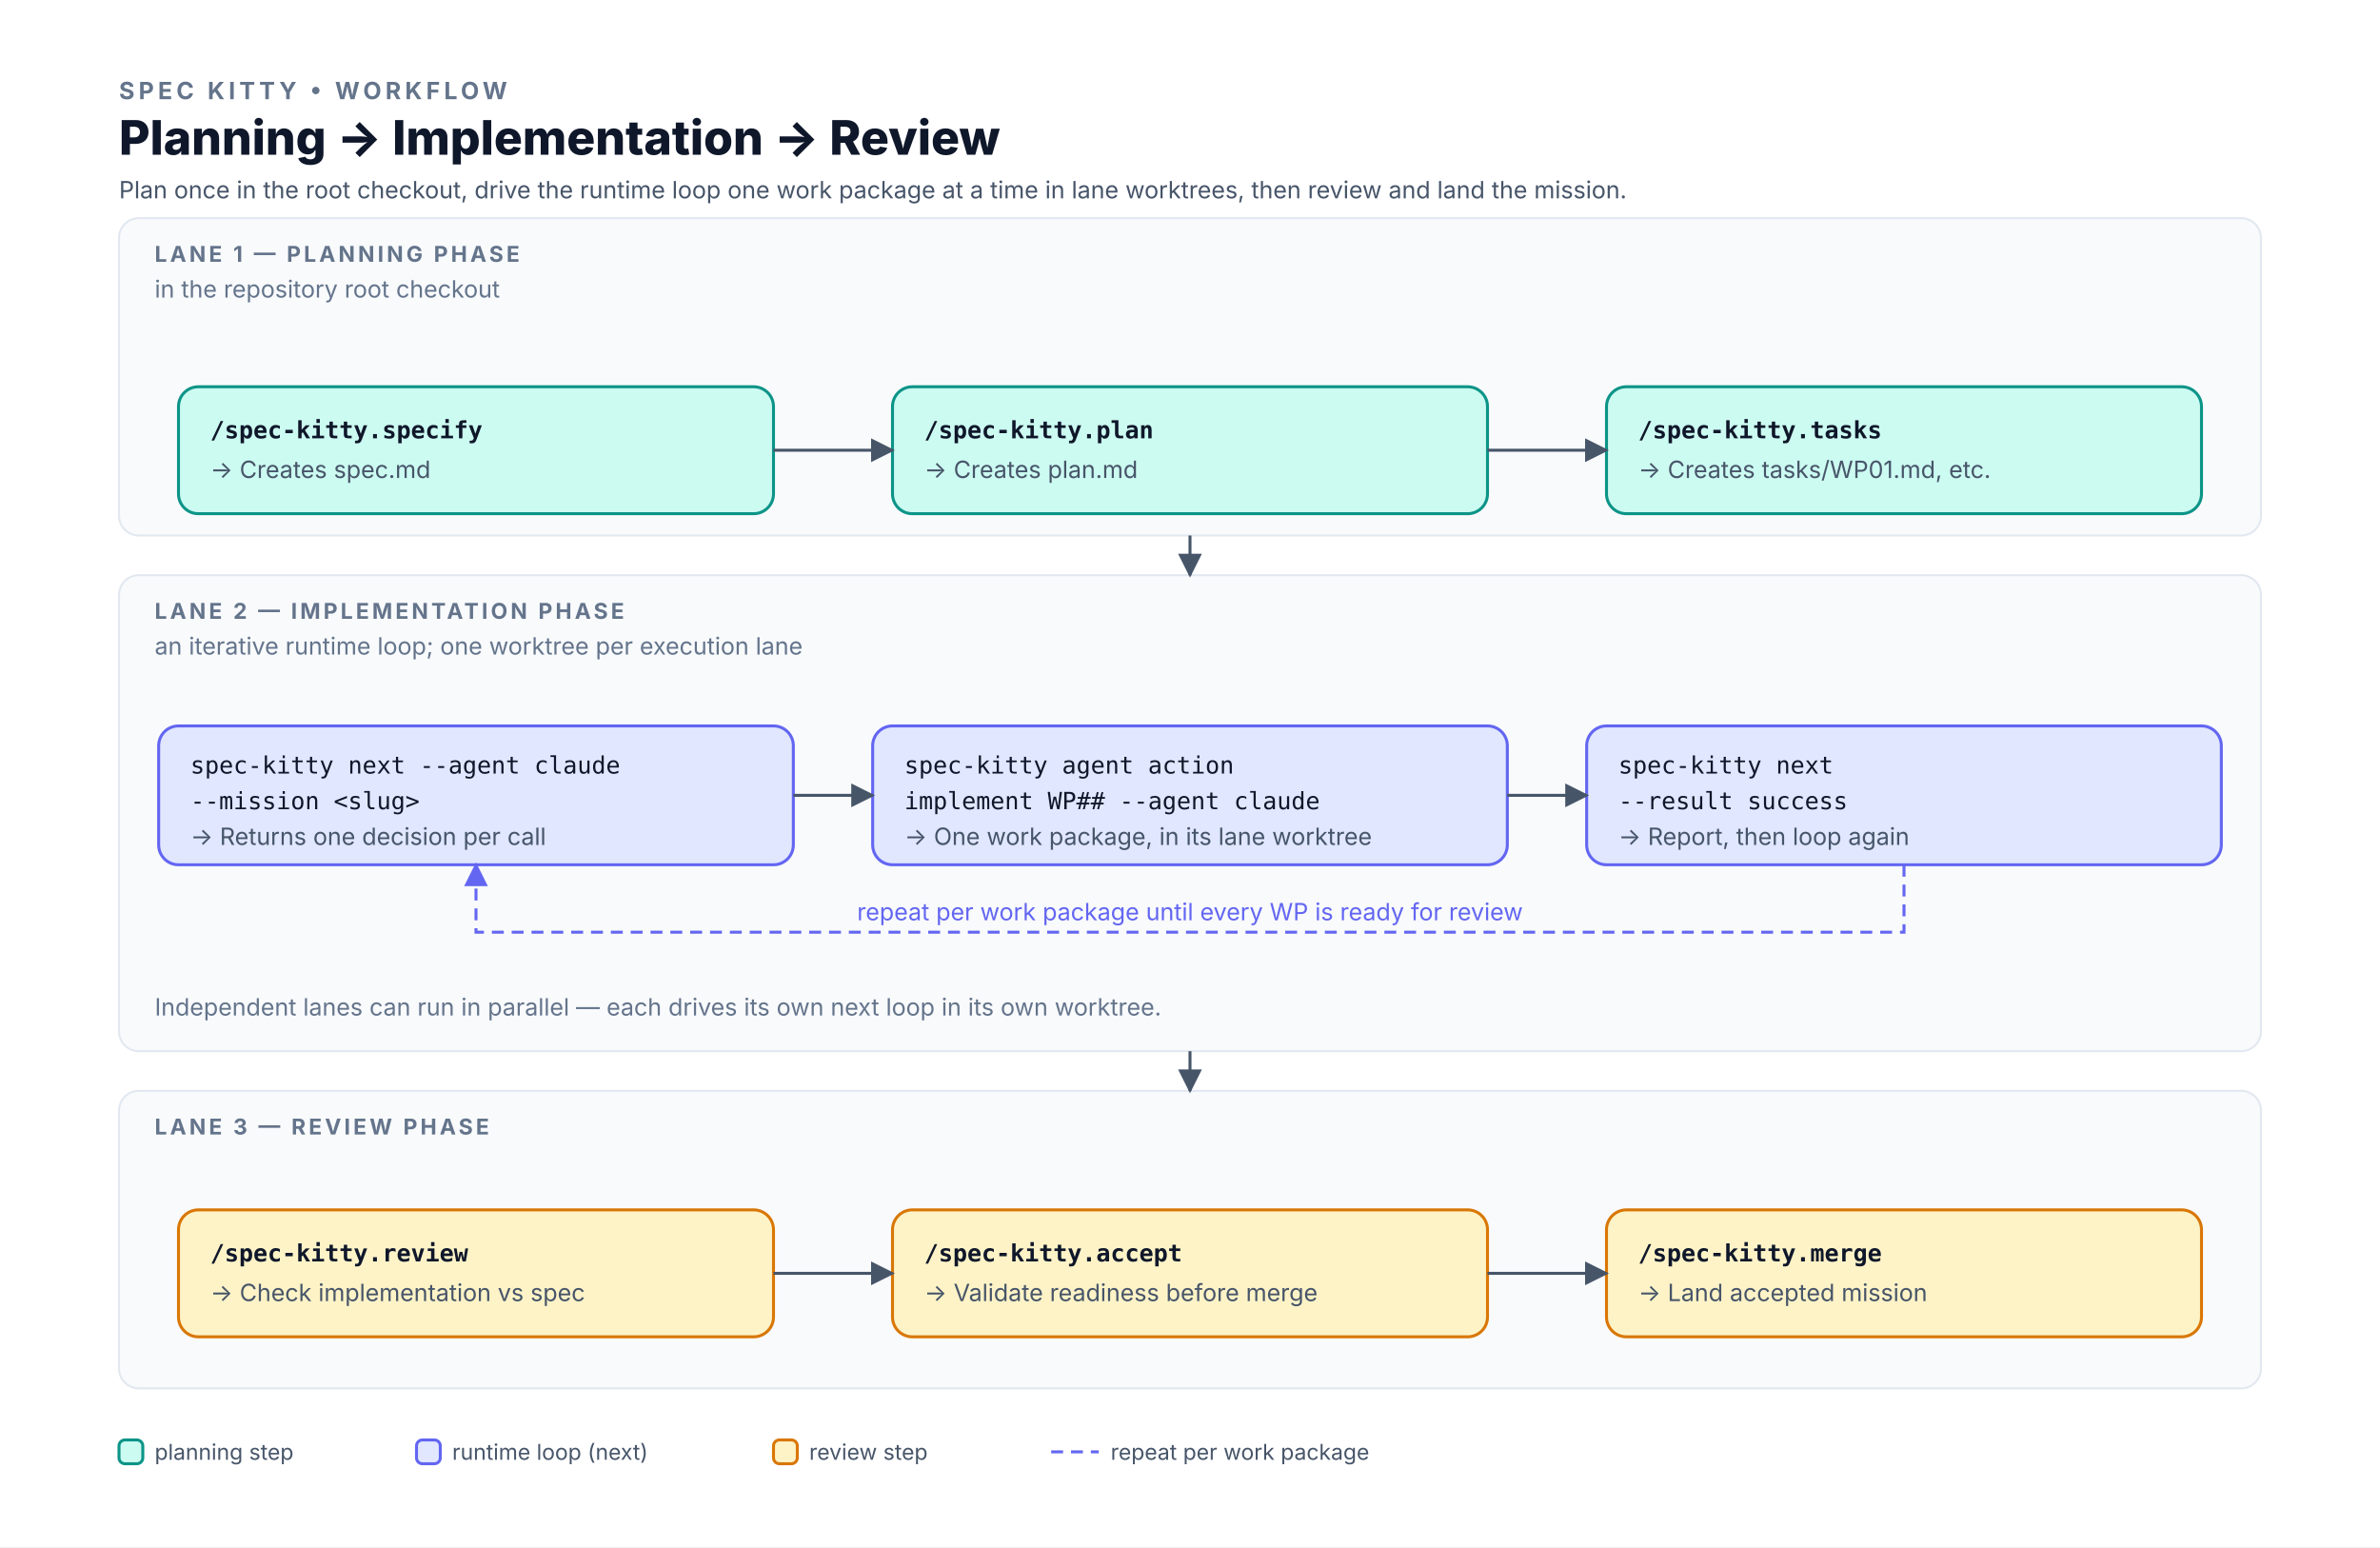
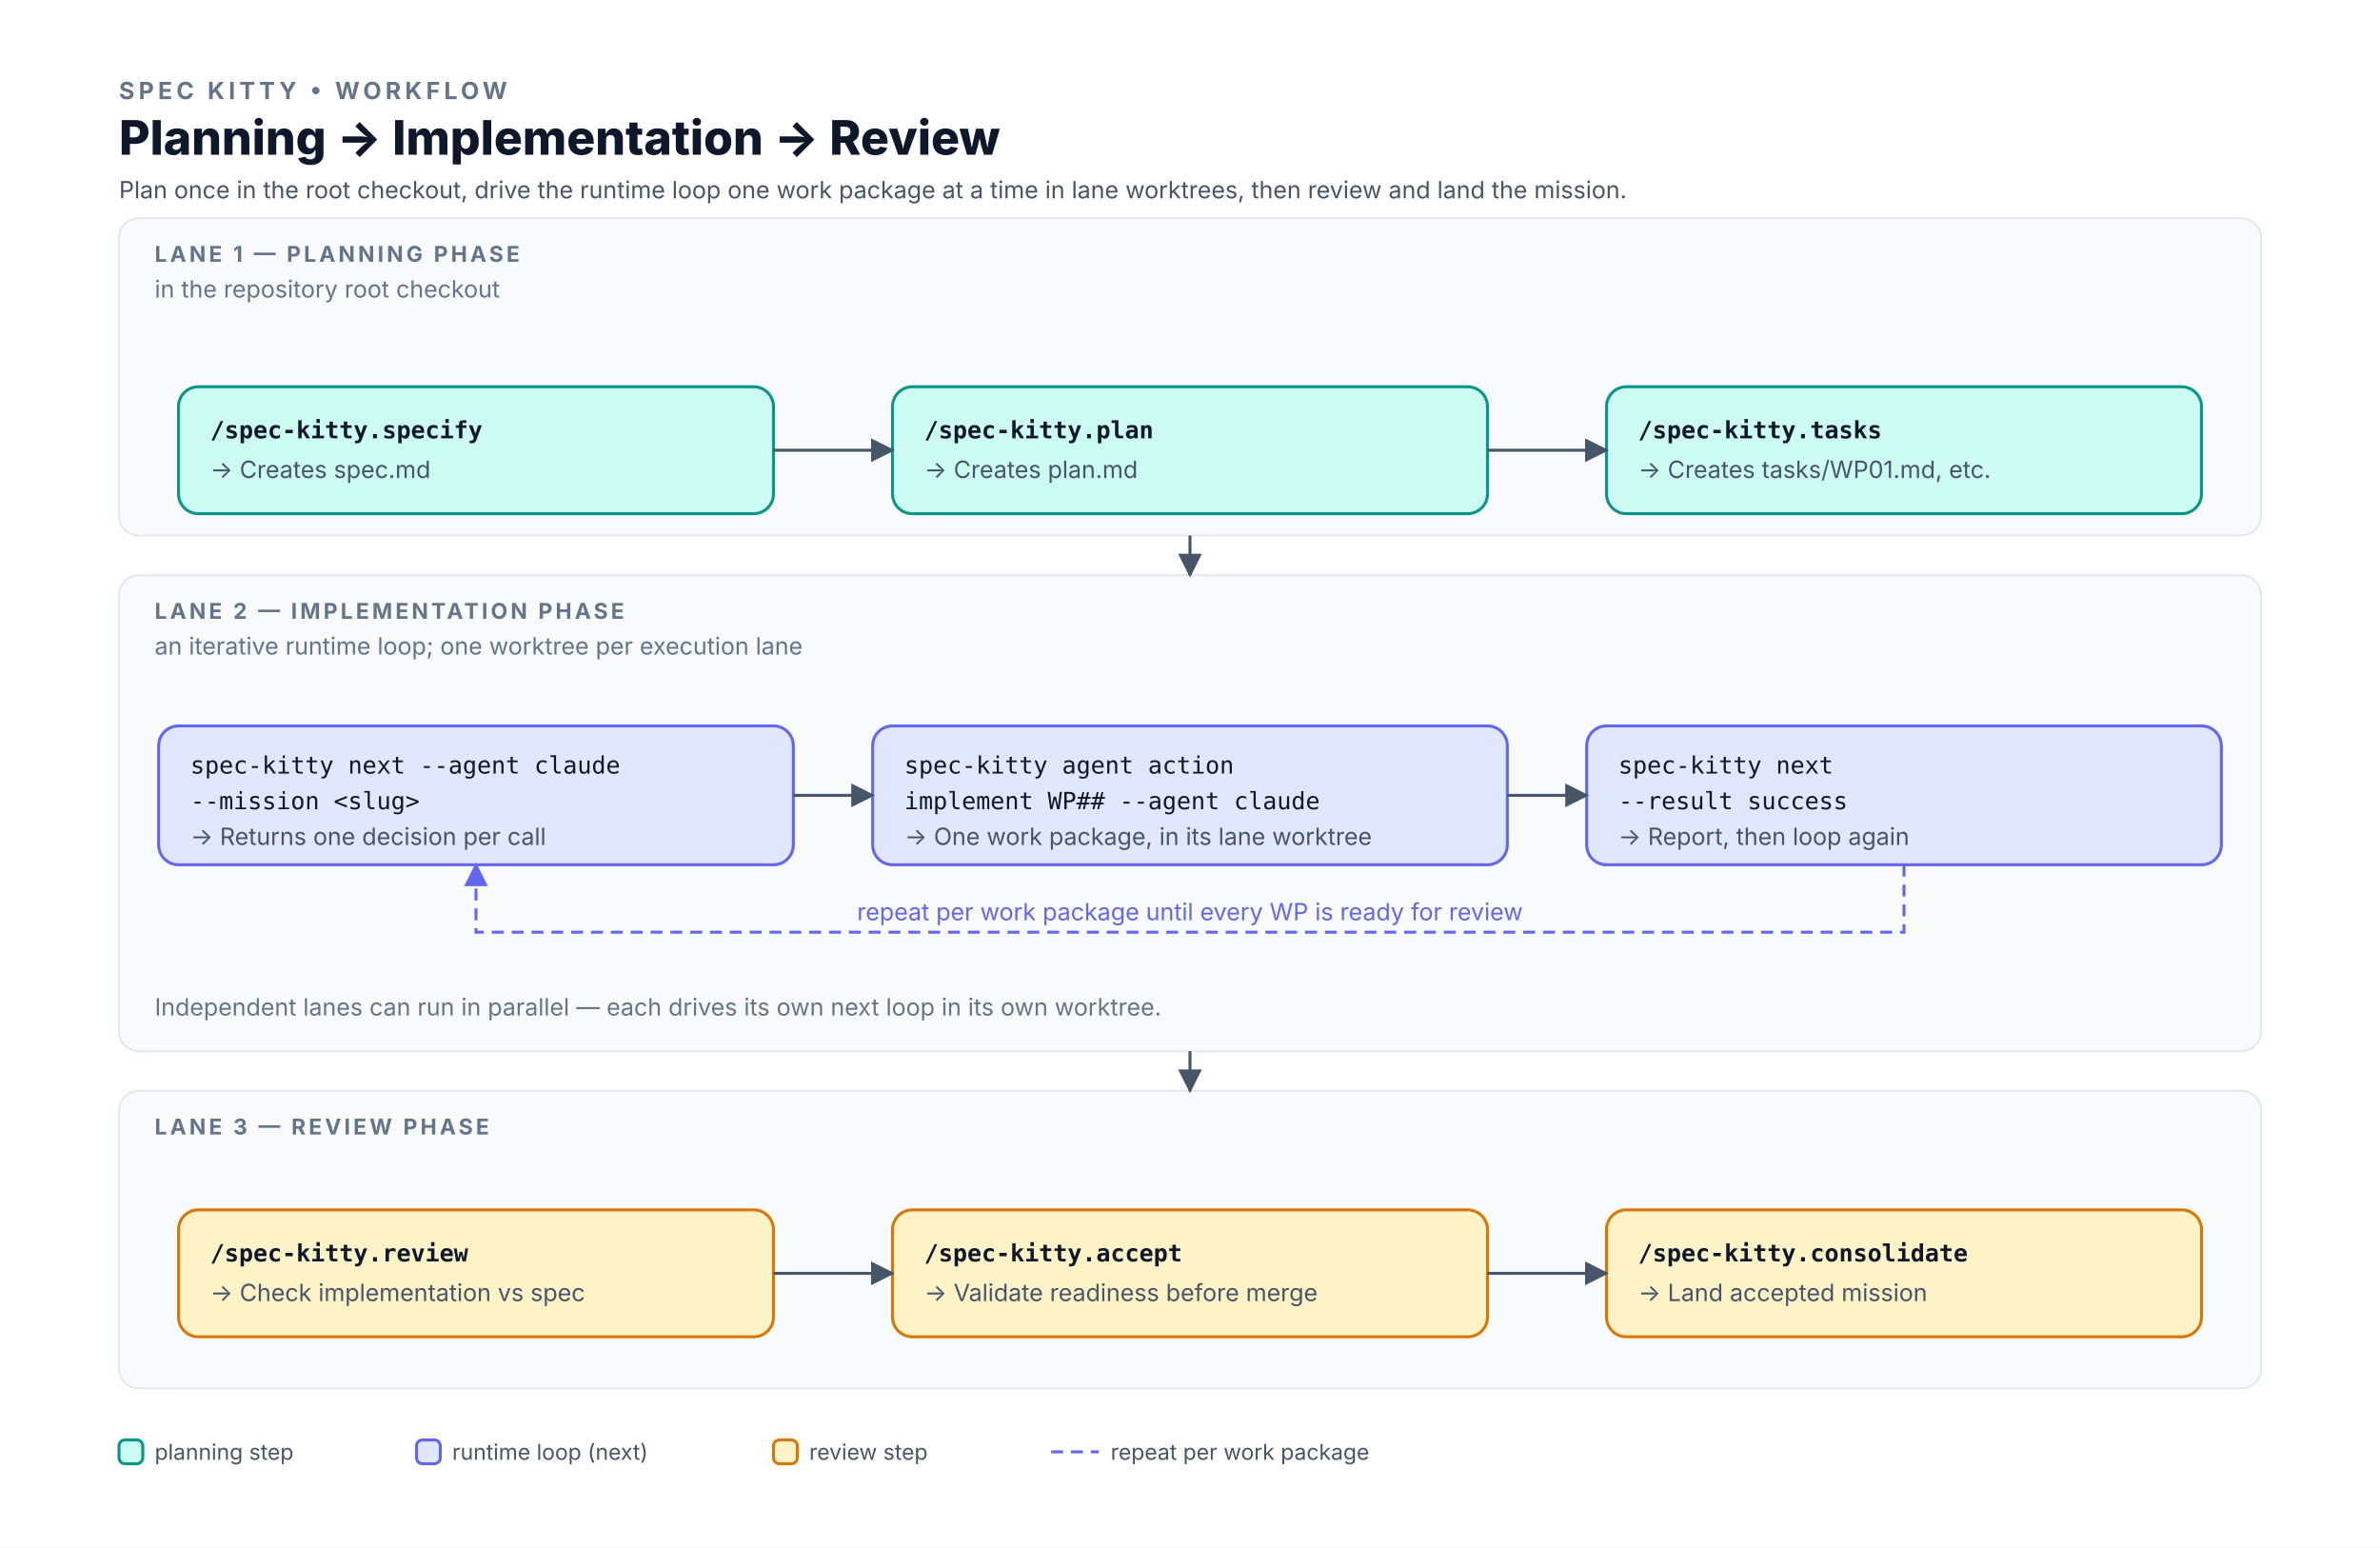
<svg xmlns="http://www.w3.org/2000/svg" viewBox="0 0 1200 780" role="img" aria-labelledby="sdf-title sdf-desc" font-family="Inter, 'Segoe UI', Arial, sans-serif">
  <style>
    .bg { fill: #ffffff; }
    .text-primary { fill: #0f172a; }
    .text-secondary { fill: #475569; }
    .text-muted { fill: #64748b; }
    .text-invert { fill: #ffffff; }
    .lane-bg { fill: #f8fafc; stroke: #e2e8f0; stroke-width: 1; }
    .lane-label { fill: #64748b; }
    .node-plan { fill: #ccfbf1; stroke: #0d9488; stroke-width: 1.5; }
    .node-loop { fill: #e0e7ff; stroke: #6366f1; stroke-width: 1.5; }
    .node-review { fill: #fef3c7; stroke: #d97706; stroke-width: 1.5; }
    .line { stroke: #475569; stroke-width: 1.5; fill: none; }
    .line-loop { stroke: #6366f1; stroke-width: 1.5; fill: none; stroke-dasharray: 6 4; }
    .arrow { fill: #475569; }
    .arrow-loop { fill: #6366f1; }

    .kicker { font-size: 12px; font-weight: 700; letter-spacing: 2px; text-transform: uppercase; }
    .h1 { font-size: 24px; font-weight: 800; }
    .lane-title { font-size: 11px; font-weight: 700; letter-spacing: 1.5px; text-transform: uppercase; }
    .node-title { font-weight: 700; font-size: 13px; }
    .body { font-size: 12px; }
    .mono { font-family: 'Cascadia Code', Consolas, ui-monospace, monospace; font-size: 12px; }

    @media (prefers-color-scheme: dark) {
      .bg { fill: #0b1220; }
      .text-primary { fill: #f1f5f9; }
      .text-secondary { fill: #cbd5e1; }
      .text-muted { fill: #94a3b8; }
      .lane-bg { fill: #111827; stroke: #1f2937; }
      .lane-label { fill: #94a3b8; }
      .node-plan { fill: #134e4a; stroke: #2dd4bf; }
      .node-loop { fill: #1e1b4b; stroke: #a5b4fc; }
      .node-review { fill: #78350f; stroke: #fbbf24; }
      .line { stroke: #94a3b8; }
      .line-loop { stroke: #a5b4fc; }
      .arrow { fill: #94a3b8; }
      .arrow-loop { fill: #a5b4fc; }
    }
  </style>
  <defs>
    <marker id="sdf-arr" viewBox="0 0 10 10" refX="9" refY="5" markerWidth="8" markerHeight="8" orient="auto-start-reverse">
      <path d="M0,0 L10,5 L0,10 z" class="arrow" />
    </marker>
    <marker id="sdf-arr-loop" viewBox="0 0 10 10" refX="9" refY="5" markerWidth="8" markerHeight="8" orient="auto-start-reverse">
      <path d="M0,0 L10,5 L0,10 z" class="arrow-loop" />
    </marker>
  </defs>
  <rect width="1200" height="780" class="bg" />
  <g transform="translate(60 50)">
    <text class="kicker text-muted">SPEC KITTY • WORKFLOW</text>
    <text y="28" class="h1 text-primary">Planning → Implementation → Review</text>
    <text y="50" class="body text-secondary">Plan once in the root checkout, drive the runtime loop one work package at a time in lane worktrees, then review and land the mission.</text>
  </g>
  <rect x="60" y="110" width="1080" height="160" rx="10" class="lane-bg" />
  <rect x="60" y="290" width="1080" height="240" rx="10" class="lane-bg" />
  <rect x="60" y="550" width="1080" height="150" rx="10" class="lane-bg" />
  <text x="78" y="132" class="lane-title lane-label">LANE 1 — PLANNING PHASE</text>
  <text x="78" y="150" class="body text-muted">in the repository root checkout</text>
  <text x="78" y="312" class="lane-title lane-label">LANE 2 — IMPLEMENTATION PHASE</text>
  <text x="78" y="330" class="body text-muted">an iterative runtime loop; one worktree per execution lane</text>
  <text x="78" y="572" class="lane-title lane-label">LANE 3 — REVIEW PHASE</text>
  <g>
    <g transform="translate(90 195)">
      <rect width="300" height="64" rx="10" class="node-plan" />
      <text x="16" y="26" class="node-title text-primary mono">/spec-kitty.specify</text>
      <text x="16" y="46" class="body text-secondary">→ Creates spec.md</text>
    </g>
    <g transform="translate(450 195)">
      <rect width="300" height="64" rx="10" class="node-plan" />
      <text x="16" y="26" class="node-title text-primary mono">/spec-kitty.plan</text>
      <text x="16" y="46" class="body text-secondary">→ Creates plan.md</text>
    </g>
    <g transform="translate(810 195)">
      <rect width="300" height="64" rx="10" class="node-plan" />
      <text x="16" y="26" class="node-title text-primary mono">/spec-kitty.tasks</text>
      <text x="16" y="46" class="body text-secondary">→ Creates tasks/WP01.md, etc.</text>
    </g>
    <path d="M 390 227 L 450 227" class="line" marker-end="url(#sdf-arr)" />
    <path d="M 750 227 L 810 227" class="line" marker-end="url(#sdf-arr)" />
  </g>
  <line x1="600" y1="270" x2="600" y2="290" class="line" stroke-width="2" marker-end="url(#sdf-arr)" />
  <g>
    <g transform="translate(80 366)">
      <rect width="320" height="70" rx="10" class="node-loop" />
      <text x="16" y="24" class="mono text-primary" font-size="11">spec-kitty next --agent claude</text>
      <text x="16" y="42" class="mono text-primary" font-size="11">  --mission &lt;slug&gt;</text>
      <text x="16" y="60" class="body text-secondary">→ Returns one decision per call</text>
    </g>
    <g transform="translate(440 366)">
      <rect width="320" height="70" rx="10" class="node-loop" />
      <text x="16" y="24" class="mono text-primary" font-size="11">spec-kitty agent action</text>
      <text x="16" y="42" class="mono text-primary" font-size="11">  implement WP## --agent claude</text>
      <text x="16" y="60" class="body text-secondary">→ One work package, in its lane worktree</text>
    </g>
    <g transform="translate(800 366)">
      <rect width="320" height="70" rx="10" class="node-loop" />
      <text x="16" y="24" class="mono text-primary" font-size="11">spec-kitty next</text>
      <text x="16" y="42" class="mono text-primary" font-size="11">  --result success</text>
      <text x="16" y="60" class="body text-secondary">→ Report, then loop again</text>
    </g>
    <path d="M 400 401 L 440 401" class="line" marker-end="url(#sdf-arr)" />
    <path d="M 760 401 L 800 401" class="line" marker-end="url(#sdf-arr)" />
    <path d="M 960 436 L 960 470 L 240 470 L 240 436" class="line-loop" marker-end="url(#sdf-arr-loop)" />
    <text x="600" y="464" text-anchor="middle" class="body arrow-loop" fill="#6366f1">repeat per work package until every WP is ready for review</text>
    <text x="78" y="512" class="body text-muted">Independent lanes can run in parallel — each drives its own next loop in its own worktree.</text>
  </g>
  <line x1="600" y1="530" x2="600" y2="550" class="line" stroke-width="2" marker-end="url(#sdf-arr)" />
  <g>
    <g transform="translate(90 610)">
      <rect width="300" height="64" rx="10" class="node-review" />
      <text x="16" y="26" class="node-title text-primary mono">/spec-kitty.review</text>
      <text x="16" y="46" class="body text-secondary">→ Check implementation vs spec</text>
    </g>
    <g transform="translate(450 610)">
      <rect width="300" height="64" rx="10" class="node-review" />
      <text x="16" y="26" class="node-title text-primary mono">/spec-kitty.accept</text>
      <text x="16" y="46" class="body text-secondary">→ Validate readiness before merge</text>
    </g>
    <g transform="translate(810 610)">
      <rect width="300" height="64" rx="10" class="node-review" />
-       <text x="16" y="26" class="node-title text-primary mono">/spec-kitty.merge</text>
+       <text x="16" y="26" class="node-title text-primary mono">/spec-kitty.consolidate</text>
      <text x="16" y="46" class="body text-secondary">→ Land accepted mission</text>
    </g>
    <path d="M 390 642 L 450 642" class="line" marker-end="url(#sdf-arr)" />
    <path d="M 750 642 L 810 642" class="line" marker-end="url(#sdf-arr)" />
  </g>
  <g transform="translate(60 730)" font-size="11">
    <g transform="translate(0 -4)">
      <rect width="12" height="12" rx="3" class="node-plan" />
      <text x="18" y="10" class="text-secondary">planning step</text>
    </g>
    <g transform="translate(150 -4)">
      <rect width="12" height="12" rx="3" class="node-loop" />
      <text x="18" y="10" class="text-secondary">runtime loop (next)</text>
    </g>
    <g transform="translate(330 -4)">
      <rect width="12" height="12" rx="3" class="node-review" />
      <text x="18" y="10" class="text-secondary">review step</text>
    </g>
    <g transform="translate(470 -4)">
      <line x1="0" y1="6" x2="24" y2="6" class="line-loop" />
      <text x="30" y="10" class="text-secondary">repeat per work package</text>
    </g>
  </g>
</svg>
